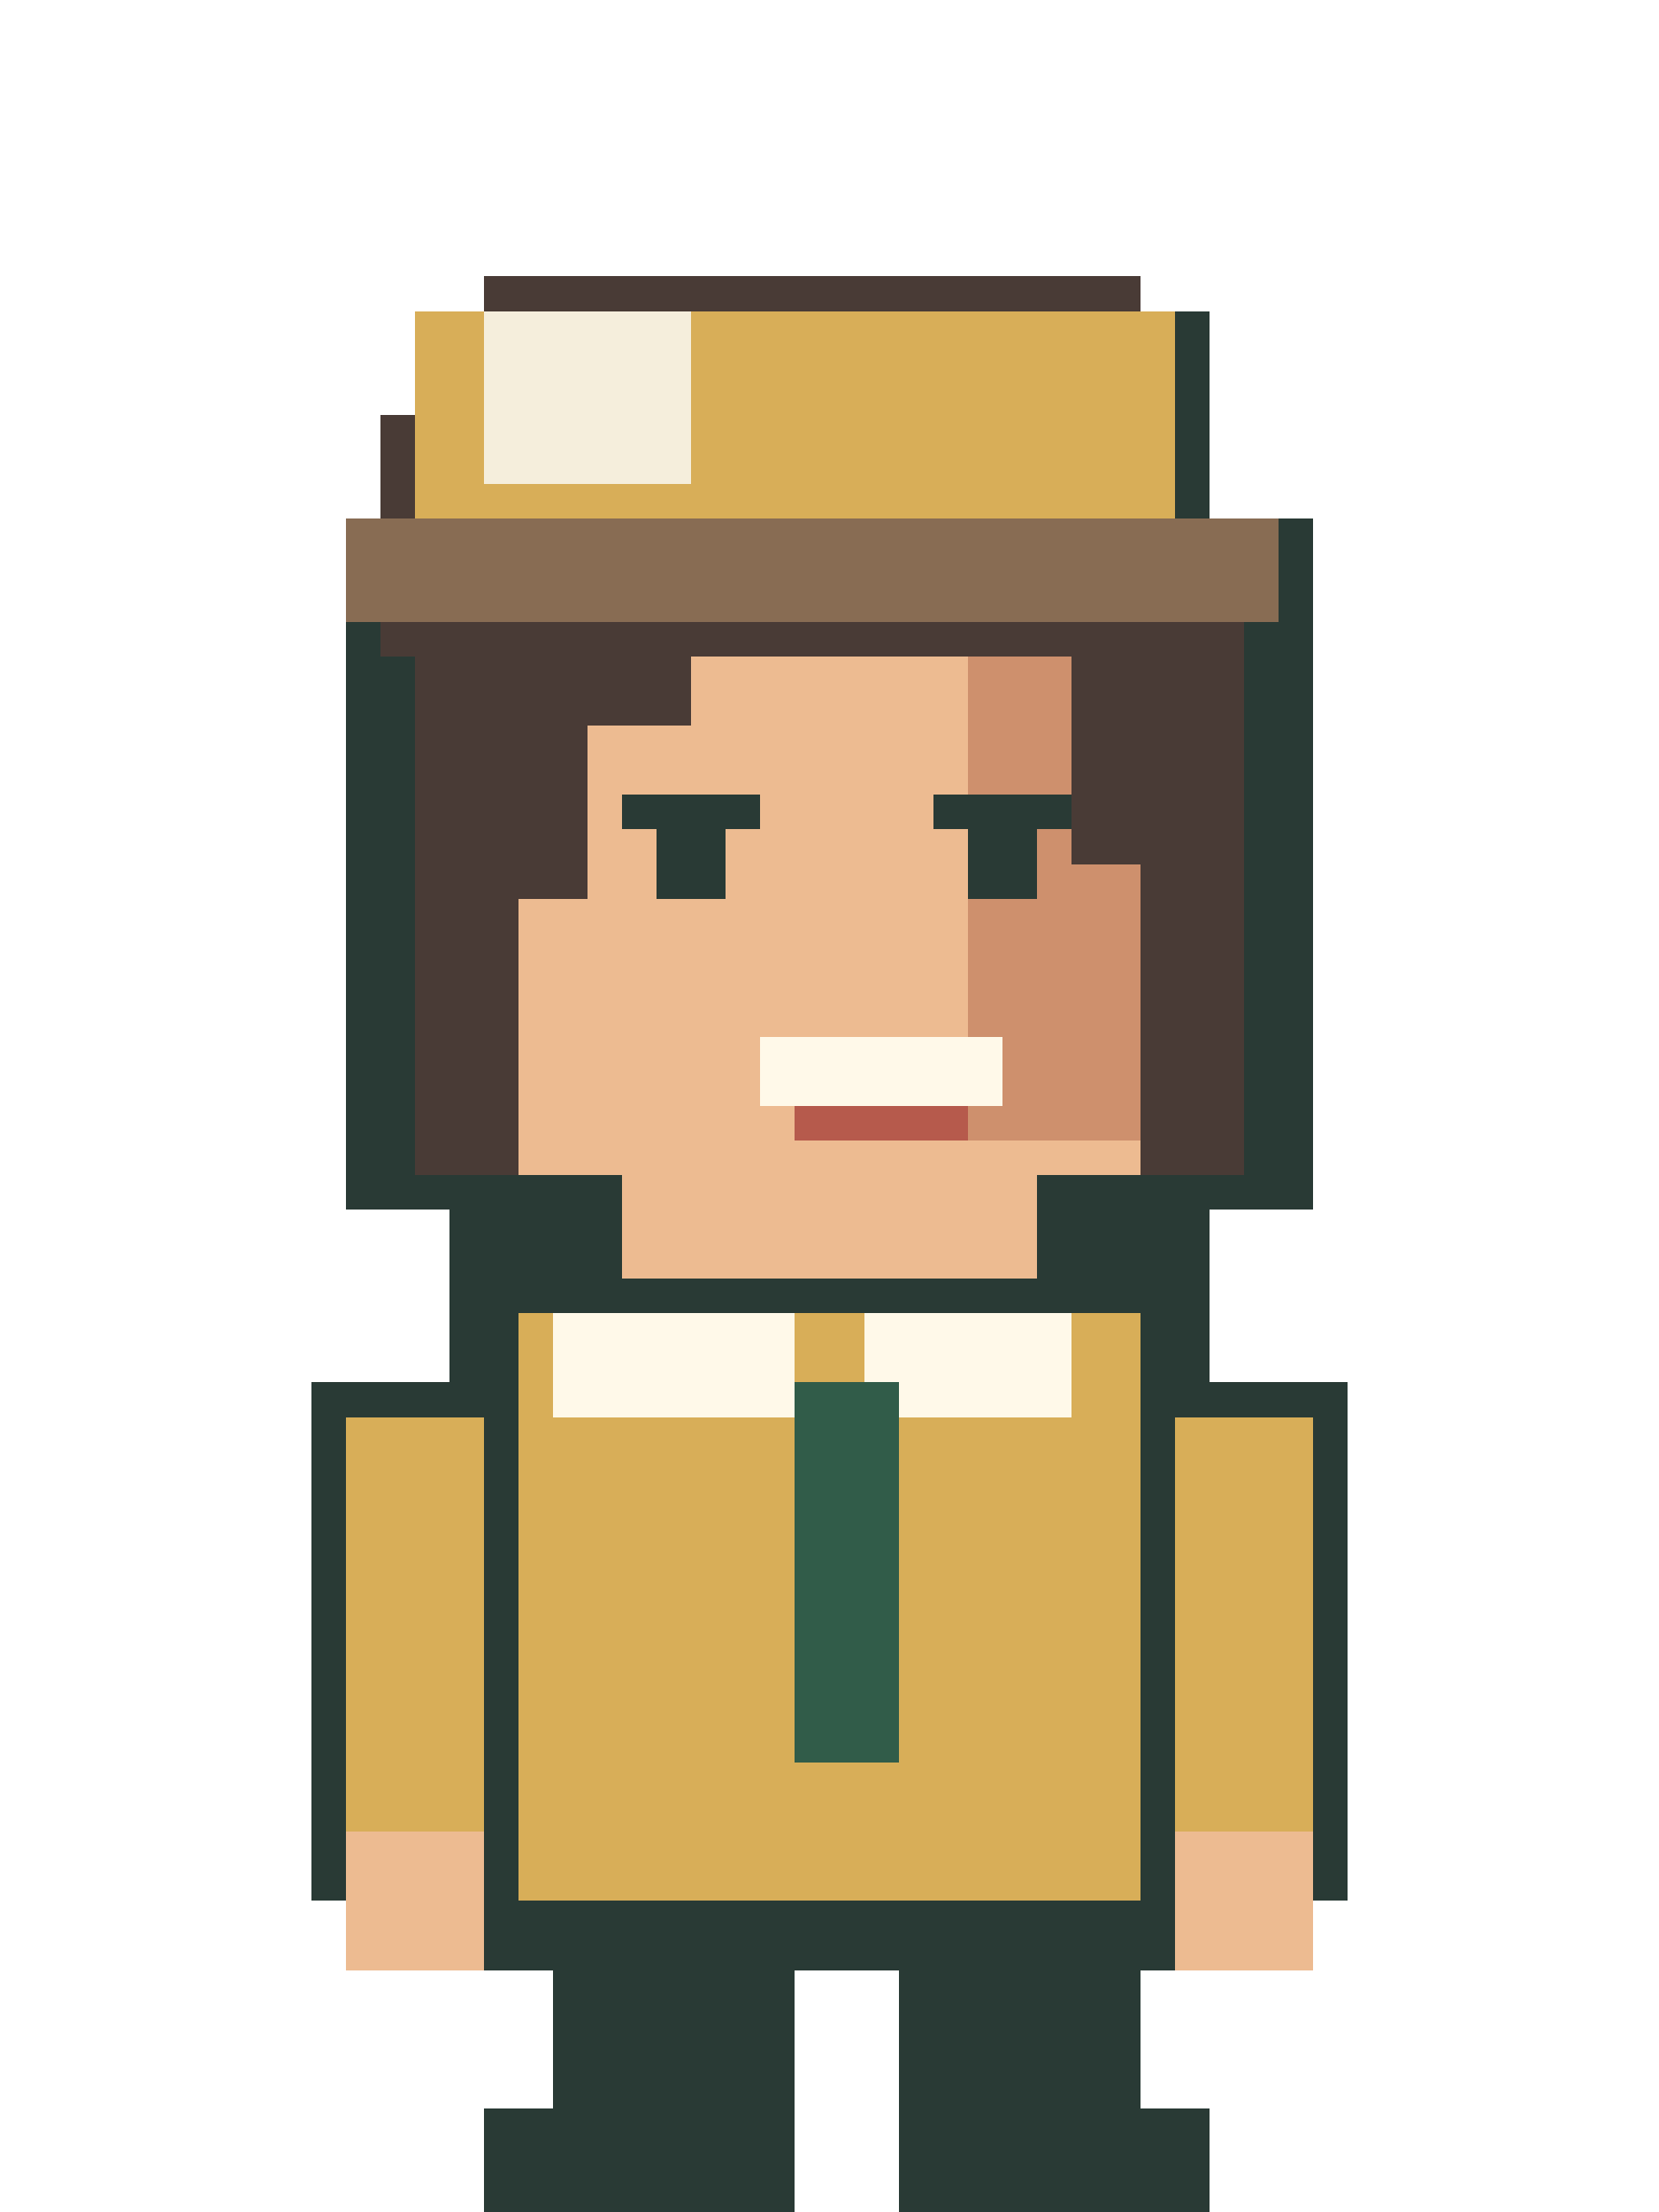
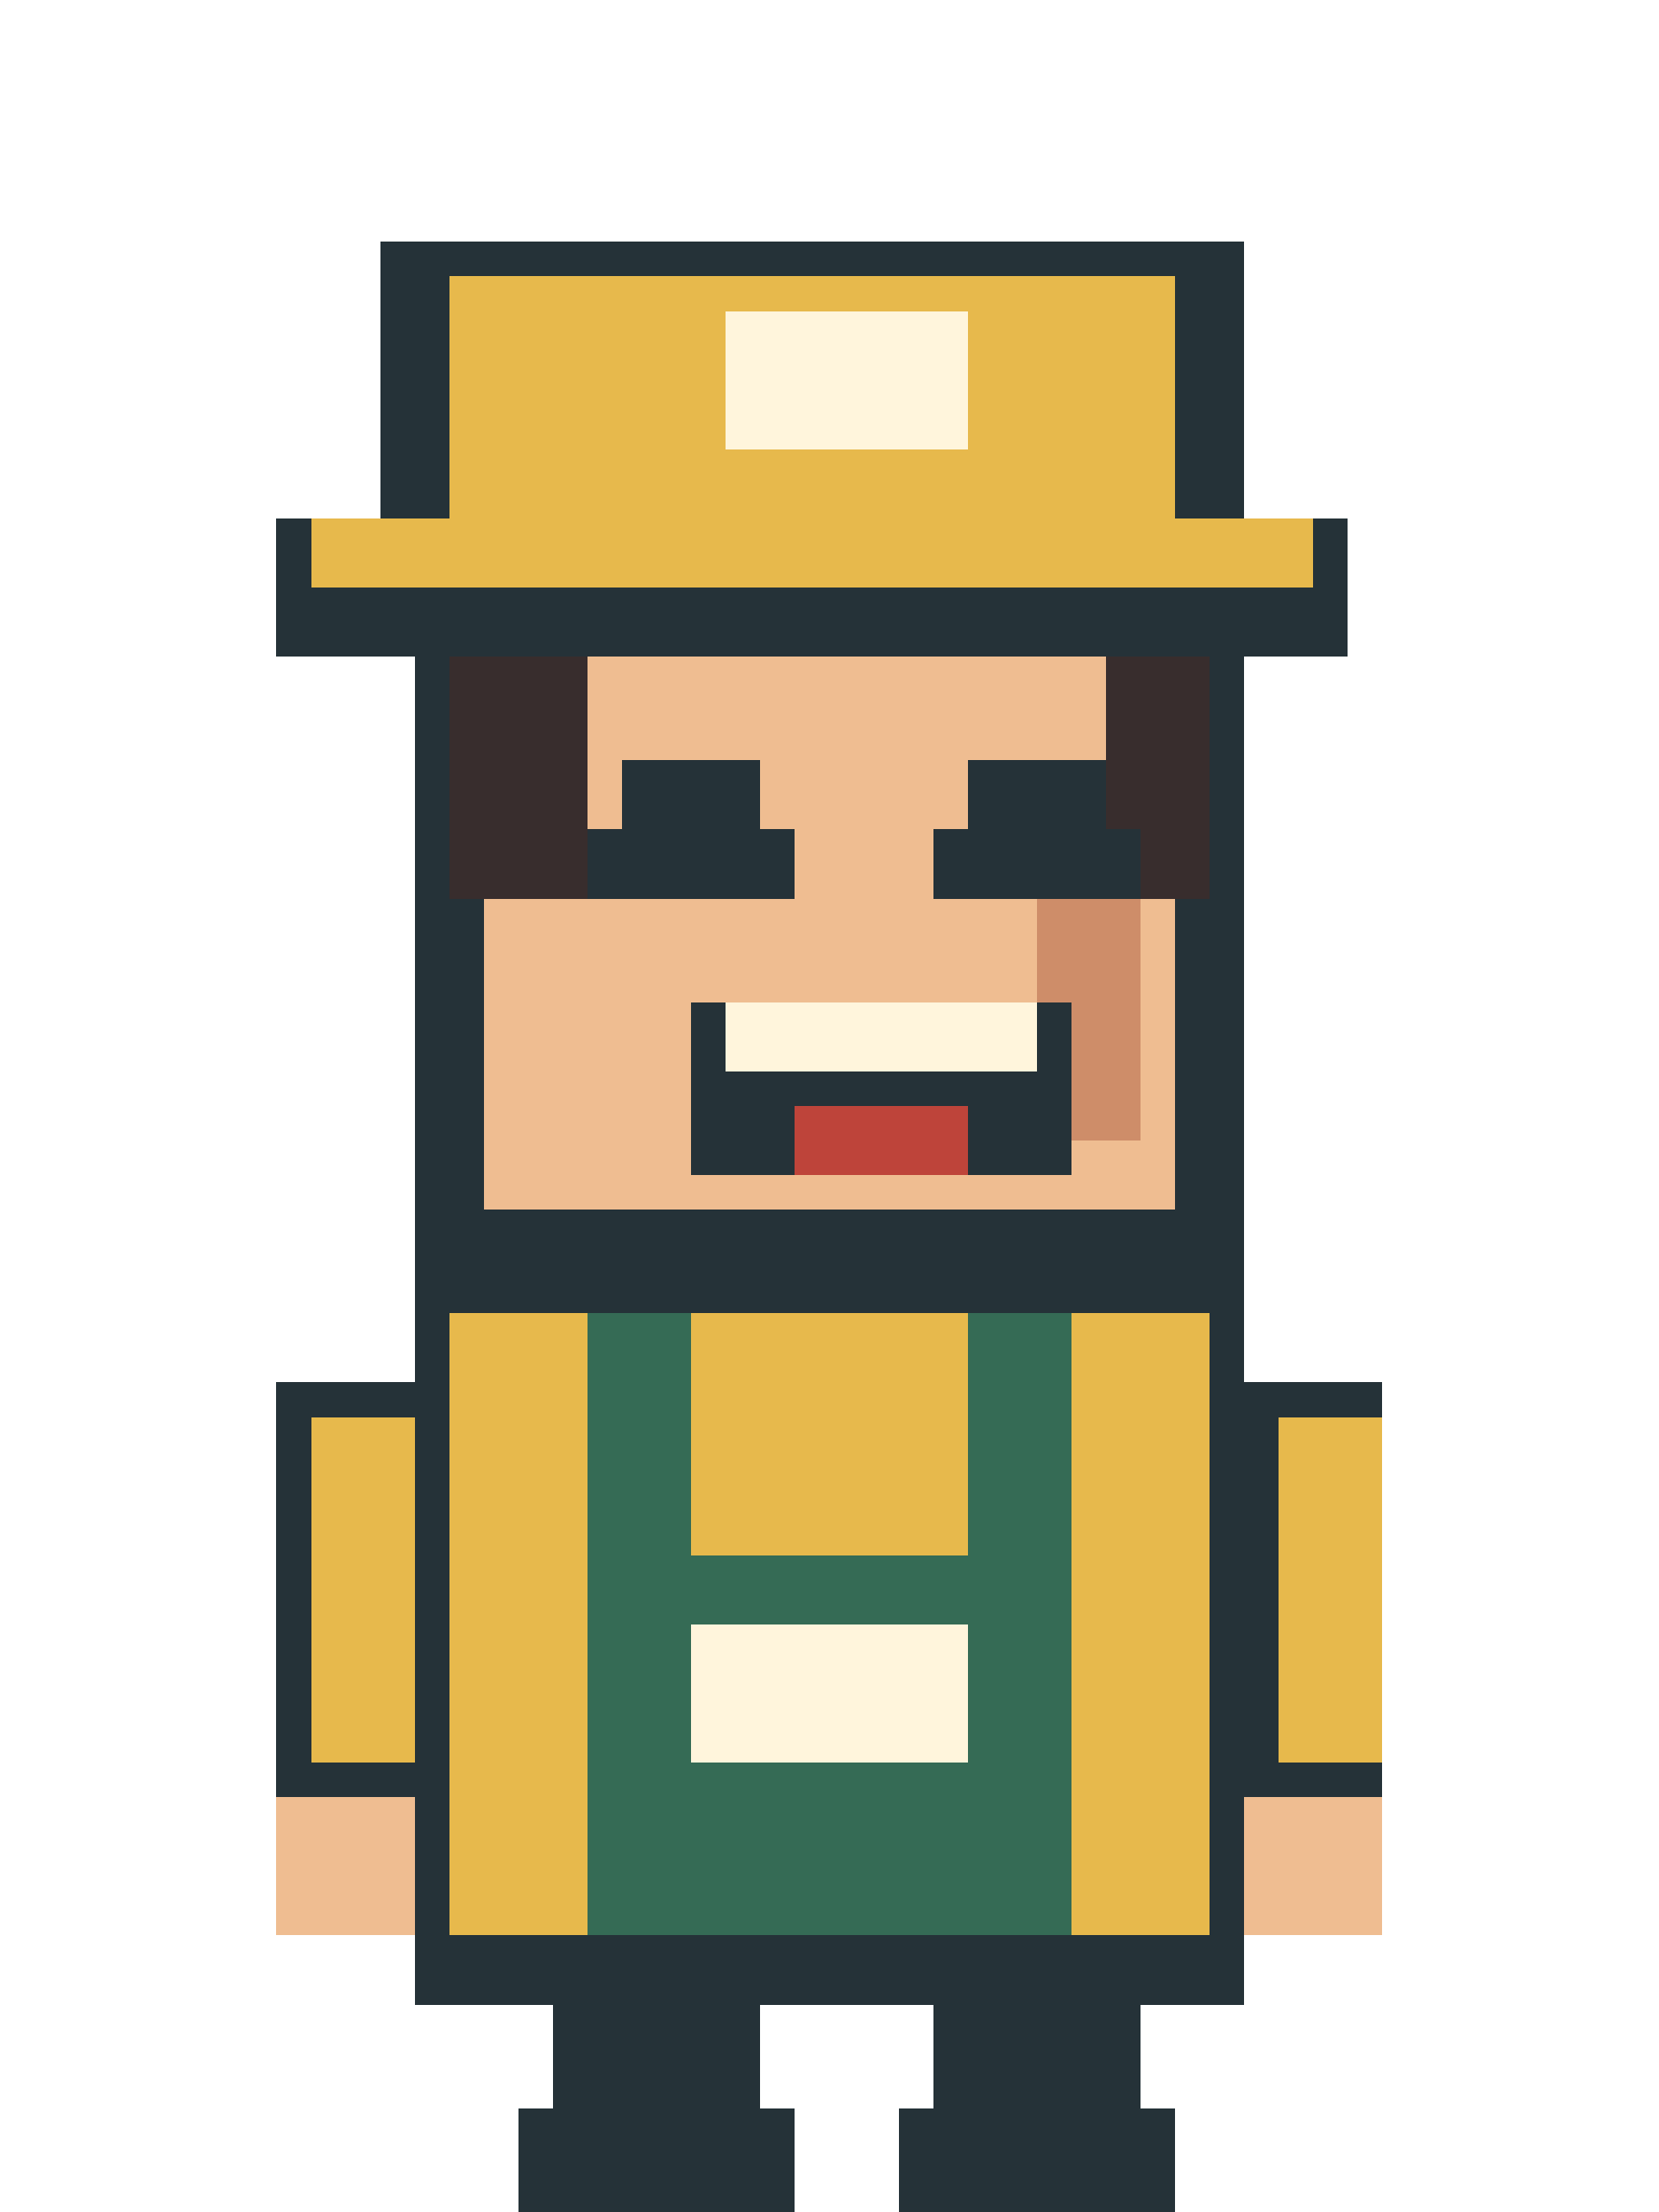
<svg xmlns="http://www.w3.org/2000/svg" width="48" height="64" viewBox="0 0 48 64" shape-rendering="crispEdges">
-   <rect x="13" y="9" width="22" height="30" fill="#293a35" />
-   <rect x="10" y="15" width="28" height="20" fill="#293a35" />
-   <rect x="12" y="15" width="24" height="19" fill="#493b36" />
-   <rect x="15" y="15" width="18" height="19" fill="#edbb91" />
-   <rect x="28" y="19" width="5" height="14" fill="#ce906d" />
-   <rect x="18" y="33" width="12" height="5" fill="#edbb91" />
-   <rect x="14" y="8" width="19" height="5" fill="#493b36" />
-   <rect x="11" y="12" width="22" height="7" fill="#493b36" />
-   <rect x="12" y="18" width="5" height="8" fill="#493b36" />
-   <rect x="16" y="18" width="4" height="3" fill="#493b36" />
-   <rect x="31" y="15" width="5" height="10" fill="#493b36" />
-   <rect x="16" y="10" width="9" height="2" fill="#886c53" />
-   <rect x="12" y="13" width="3" height="4" fill="#886c53" />
-   <rect x="19" y="24" width="2" height="2" fill="#293a35" />
-   <rect x="28" y="24" width="2" height="2" fill="#293a35" />
-   <rect x="18" y="23" width="4" height="1" fill="#293a35" />
-   <rect x="27" y="23" width="4" height="1" fill="#293a35" />
-   <rect x="22" y="30" width="7" height="2" fill="#fff9e9" />
-   <rect x="23" y="32" width="5" height="1" fill="#b65a4c" />
-   <rect x="13" y="37" width="22" height="20" fill="#293a35" />
-   <rect x="9" y="40" width="5" height="15" fill="#293a35" />
-   <rect x="34" y="40" width="5" height="15" fill="#293a35" />
-   <rect x="10" y="41" width="4" height="12" fill="#d8ae58" />
-   <rect x="34" y="41" width="4" height="12" fill="#d8ae58" />
-   <rect x="15" y="38" width="18" height="17" fill="#d8ae58" />
-   <rect x="16" y="38" width="7" height="3" fill="#fff9e9" />
-   <rect x="25" y="38" width="6" height="3" fill="#fff9e9" />
-   <rect x="23" y="40" width="3" height="11" fill="#315c49" />
-   <rect x="10" y="53" width="4" height="4" fill="#edbb91" />
-   <rect x="34" y="53" width="4" height="4" fill="#edbb91" />
-   <rect x="16" y="55" width="7" height="7" fill="#293a35" />
-   <rect x="26" y="55" width="7" height="7" fill="#293a35" />
-   <rect x="14" y="61" width="9" height="3" fill="#293a35" />
-   <rect x="26" y="61" width="9" height="3" fill="#293a35" />
-   <rect x="12" y="9" width="22" height="7" fill="#d8ae58" />
-   <rect x="10" y="15" width="27" height="3" fill="#886c53" />
-   <rect x="14" y="9" width="6" height="5" fill="#f5eedc" />
+   <rect x="12" y="36" width="24" height="22" fill="#253238" />
+   <rect x="13" y="38" width="22" height="18" fill="#e7b94c" />
+   <rect x="16" y="57" width="6" height="5" fill="#253238" />
+   <rect x="15" y="61" width="8" height="3" fill="#253238" />
+   <rect x="27" y="57" width="6" height="5" fill="#253238" />
+   <rect x="26" y="61" width="8" height="3" fill="#253238" />
+   <rect x="8" y="40" width="4" height="15" fill="#253238" />
+   <rect x="9" y="41" width="3" height="10" fill="#e7b94c" />
+   <rect x="8" y="52" width="4" height="4" fill="#efbd91" />
+   <rect x="36" y="40" width="4" height="15" fill="#253238" />
+   <rect x="37" y="41" width="3" height="10" fill="#e7b94c" />
+   <rect x="36" y="52" width="4" height="4" fill="#efbd91" />
+   <rect x="17" y="38" width="3" height="18" fill="#356b55" />
+   <rect x="28" y="38" width="3" height="18" fill="#356b55" />
+   <rect x="18" y="45" width="12" height="11" fill="#356b55" />
+   <rect x="20" y="47" width="8" height="4" fill="#fff5dc" />
+   <rect x="12" y="12" width="24" height="24" fill="#253238" />
+   <rect x="14" y="15" width="20" height="20" fill="#efbd91" />
+   <rect x="13" y="18" width="4" height="8" fill="#382d2d" />
+   <rect x="32" y="18" width="3" height="8" fill="#382d2d" />
+   <rect x="11" y="7" width="25" height="10" fill="#253238" />
+   <rect x="13" y="8" width="21" height="7" fill="#e7b94c" />
+   <rect x="8" y="15" width="31" height="4" fill="#253238" />
+   <rect x="9" y="15" width="29" height="2" fill="#e7b94c" />
+   <rect x="21" y="9" width="7" height="4" fill="#fff5dc" />
+   <rect x="30" y="24" width="3" height="9" fill="#ce8d69" />
+   <rect x="17" y="24" width="6" height="2" fill="#253238" />
+   <rect x="18" y="22" width="4" height="2" fill="#253238" />
+   <rect x="27" y="24" width="6" height="2" fill="#253238" />
+   <rect x="28" y="22" width="4" height="2" fill="#253238" />
+   <rect x="20" y="29" width="11" height="5" fill="#253238" />
+   <rect x="21" y="29" width="9" height="2" fill="#fff5dc" />
+   <rect x="23" y="32" width="5" height="2" fill="#be443a" />
</svg>
